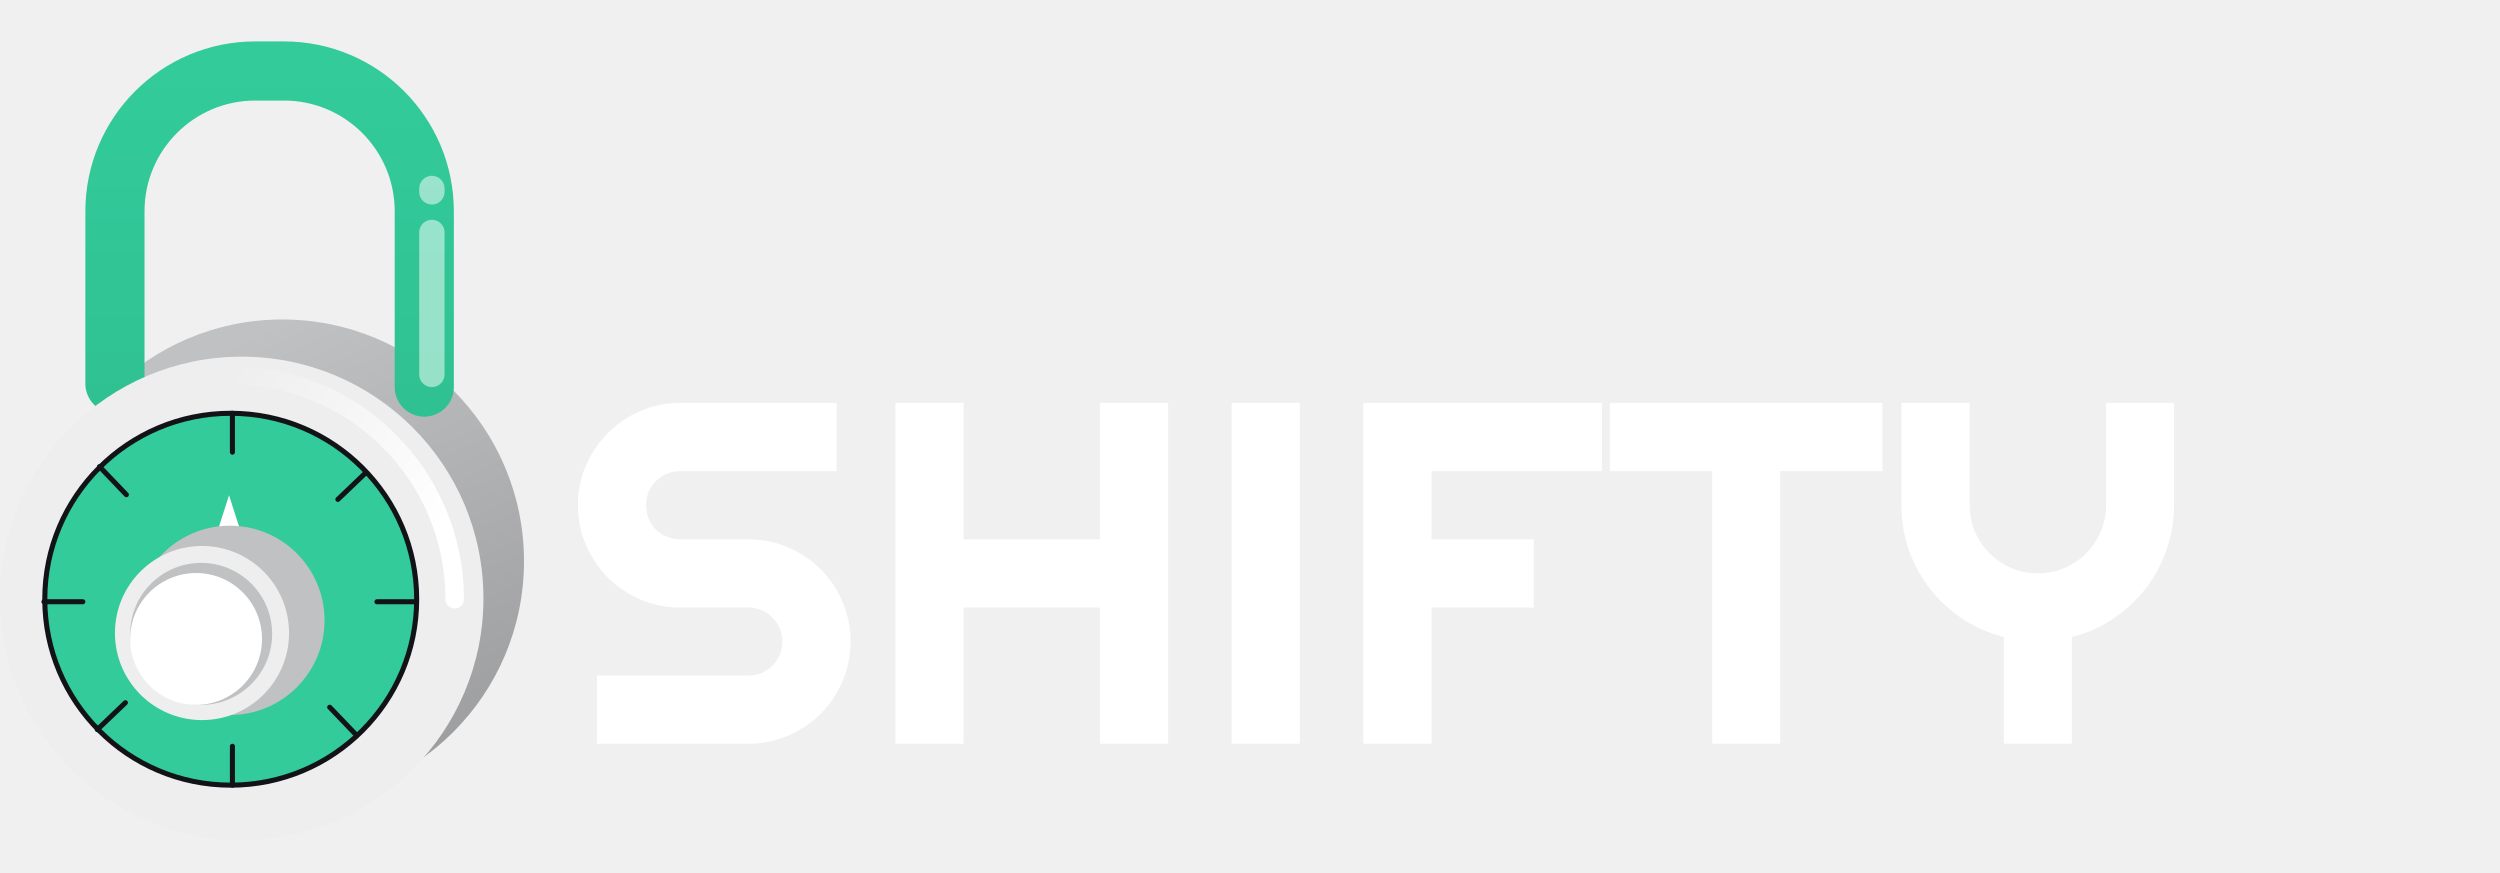
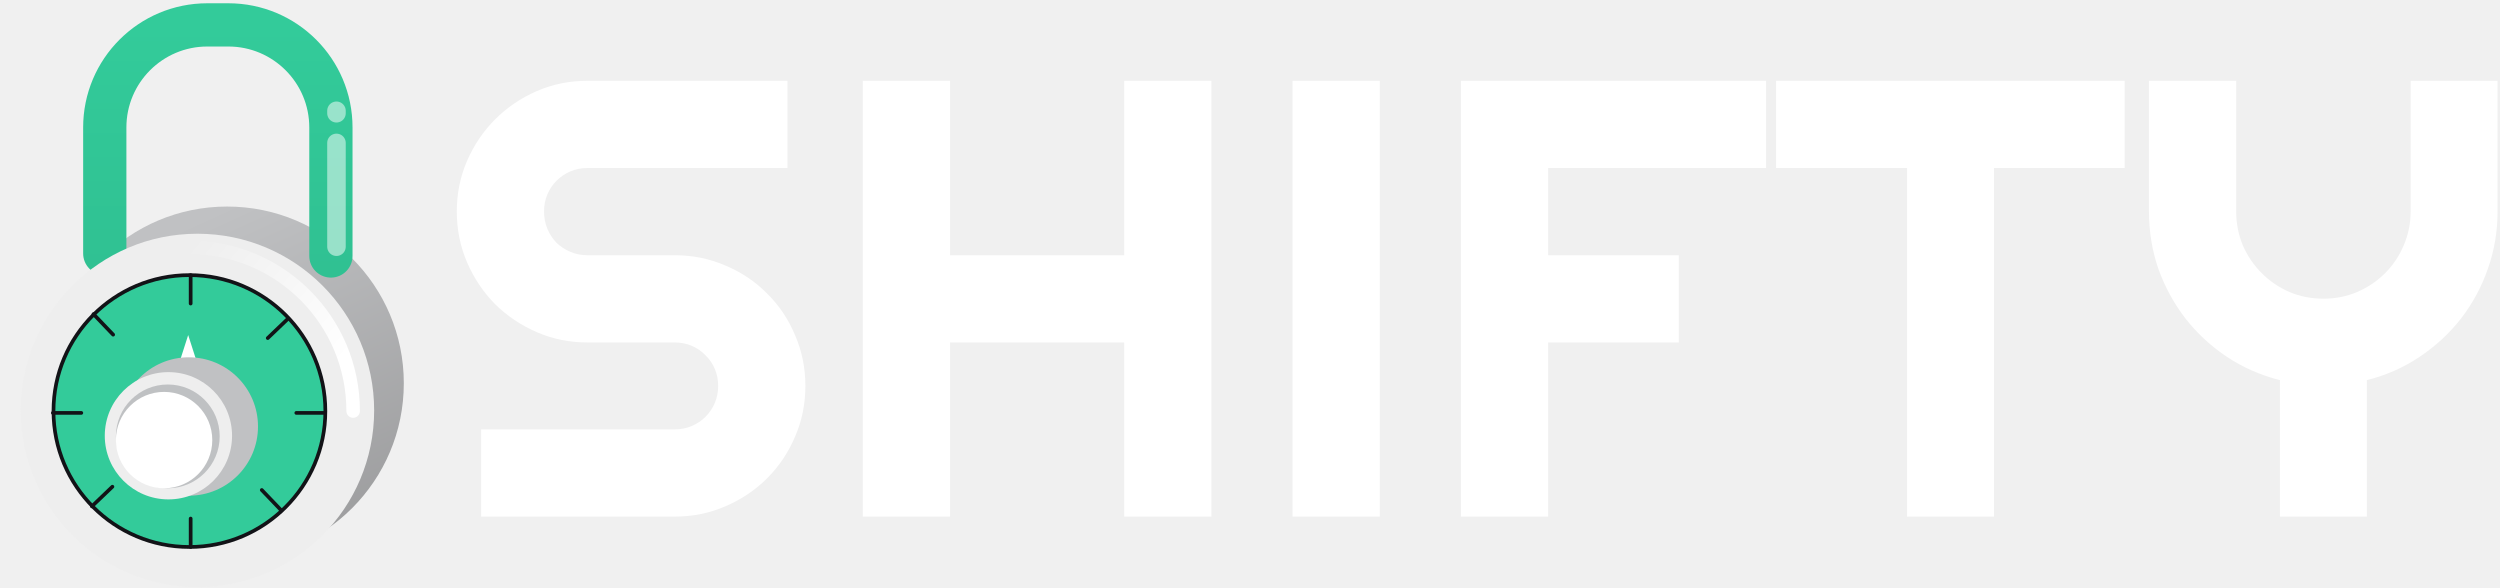
- <svg xmlns="http://www.w3.org/2000/svg" width="1479" height="516" viewBox="0 0 1479 516" fill="none">
-   <circle cx="167" cy="332" r="143" fill="url(#paint0_linear_261_149)" />
-   <path d="M251 229V125C251 79.16 213.84 42 168 42H151C105.16 42 68 79.16 68 125V227" stroke="url(#paint1_linear_261_149)" stroke-width="35" stroke-linecap="round" />
-   <circle cx="143" cy="354" r="143" fill="#EEEEEE" />
-   <circle cx="136.5" cy="354.5" r="110" fill="#33CB9A" stroke="#121317" stroke-width="3" />
-   <path d="M269 354.5C269 281.322 209.678 222 136.5 222" stroke="url(#paint2_linear_261_149)" stroke-width="10.95" stroke-linecap="round" />
-   <path d="M135.5 293L141.995 313.25H129.005L135.5 293Z" fill="white" />
-   <circle cx="136" cy="367" r="56" fill="#C0C1C3" />
-   <circle cx="119.5" cy="374.5" r="51.5" fill="#EEEEEE" />
-   <circle cx="119" cy="375" r="42" fill="#BFC1C3" />
-   <circle cx="116" cy="378" r="39" fill="white" />
-   <line x1="255.5" y1="137.5" x2="255.5" y2="221.5" stroke="white" stroke-opacity="0.5" stroke-width="15" stroke-linecap="round" />
-   <line x1="255.5" y1="113.5" x2="255.5" y2="111.5" stroke="white" stroke-opacity="0.5" stroke-width="15" stroke-linecap="round" />
-   <line x1="246" y1="356" x2="223" y2="356" stroke="#121317" stroke-width="3" stroke-linecap="round" />
-   <line x1="49" y1="356" x2="26" y2="356" stroke="#121317" stroke-width="3" stroke-linecap="round" />
-   <line x1="137.5" y1="244.5" x2="137.5" y2="267.5" stroke="#121317" stroke-width="3" stroke-linecap="round" />
-   <line x1="137.5" y1="441.5" x2="137.5" y2="464.5" stroke="#121317" stroke-width="3" stroke-linecap="round" />
-   <line x1="216.516" y1="279.537" x2="199.898" y2="295.438" stroke="#121317" stroke-width="3" stroke-linecap="round" />
-   <line x1="74.176" y1="415.73" x2="57.558" y2="431.63" stroke="#121317" stroke-width="3" stroke-linecap="round" />
-   <line x1="210.963" y1="435.016" x2="195.062" y2="418.398" stroke="#121317" stroke-width="3" stroke-linecap="round" />
-   <line x1="74.77" y1="292.676" x2="58.87" y2="276.058" stroke="#121317" stroke-width="3" stroke-linecap="round" />
-   <path d="M341.891 298.812C341.891 290.469 343.484 282.641 346.672 275.328C349.859 268.016 354.172 261.641 359.609 256.203C365.141 250.672 371.562 246.312 378.875 243.125C386.188 239.938 394.016 238.344 402.359 238.344H494.891V278.703H402.359C399.547 278.703 396.922 279.219 394.484 280.25C392.047 281.281 389.891 282.734 388.016 284.609C386.234 286.391 384.828 288.5 383.797 290.938C382.766 293.375 382.25 296 382.25 298.812C382.25 301.625 382.766 304.297 383.797 306.828C384.828 309.266 386.234 311.422 388.016 313.297C389.891 315.078 392.047 316.484 394.484 317.516C396.922 318.547 399.547 319.062 402.359 319.062H442.719C451.062 319.062 458.891 320.656 466.203 323.844C473.609 326.938 480.031 331.25 485.469 336.781C491 342.219 495.312 348.641 498.406 356.047C501.594 363.359 503.188 371.188 503.188 379.531C503.188 387.875 501.594 395.703 498.406 403.016C495.312 410.328 491 416.75 485.469 422.281C480.031 427.719 473.609 432.031 466.203 435.219C458.891 438.406 451.062 440 442.719 440H353.141V399.641H442.719C445.531 399.641 448.156 399.125 450.594 398.094C453.031 397.062 455.141 395.656 456.922 393.875C458.797 392 460.25 389.844 461.281 387.406C462.312 384.969 462.828 382.344 462.828 379.531C462.828 376.719 462.312 374.094 461.281 371.656C460.25 369.219 458.797 367.109 456.922 365.328C455.141 363.453 453.031 362 450.594 360.969C448.156 359.938 445.531 359.422 442.719 359.422H402.359C394.016 359.422 386.188 357.828 378.875 354.641C371.562 351.453 365.141 347.141 359.609 341.703C354.172 336.172 349.859 329.75 346.672 322.438C343.484 315.031 341.891 307.156 341.891 298.812ZM570.125 440H529.766V238.344H570.125V319.062H650.703V238.344H691.062V440H650.703V359.422H570.125V440ZM768.969 440H728.609V238.344H768.969V440ZM846.875 440H806.516V238.344H947.703V278.703H846.875V319.062H907.344V359.422H846.875V440ZM1053.17 440H1012.95V278.703H952.344V238.344H1113.64V278.703H1053.17V440ZM1225.72 440H1185.5V376.859C1176.59 374.609 1168.39 371 1160.89 366.031C1153.48 361.062 1147.11 355.156 1141.77 348.312C1136.42 341.375 1132.25 333.734 1129.25 325.391C1126.34 316.953 1124.89 308.094 1124.89 298.812V238.344H1165.25V298.812C1165.25 304.344 1166.28 309.594 1168.34 314.562C1170.5 319.438 1173.41 323.703 1177.06 327.359C1180.72 331.016 1184.98 333.922 1189.86 336.078C1194.83 338.141 1200.08 339.172 1205.61 339.172C1211.14 339.172 1216.34 338.141 1221.22 336.078C1226.19 333.922 1230.5 331.016 1234.16 327.359C1237.81 323.703 1240.67 319.438 1242.73 314.562C1244.89 309.594 1245.97 304.344 1245.97 298.812V238.344H1286.19V298.812C1286.19 308.094 1284.69 316.953 1281.69 325.391C1278.78 333.734 1274.66 341.375 1269.31 348.312C1263.97 355.156 1257.59 361.062 1250.19 366.031C1242.78 371 1234.62 374.609 1225.72 376.859V440Z" fill="white" />
+ <svg xmlns="http://www.w3.org/2000/svg" width="1205" height="283" viewBox="0 0 1205 283" fill="none">
+   <g clip-path="url(#clip0_2_28)">
+     <path d="M220.178 101.93C220.178 93.238 221.838 85.084 225.158 77.467C228.479 69.85 232.971 63.209 238.635 57.545C244.396 51.783 251.086 47.242 258.703 43.922C266.32 40.602 274.475 38.941 283.166 38.941H379.553V80.982H283.166C280.236 80.982 277.502 81.519 274.963 82.594C272.424 83.668 270.178 85.182 268.225 87.135C266.369 88.99 264.904 91.188 263.83 93.727C262.756 96.266 262.219 99 262.219 101.93C262.219 104.859 262.756 107.643 263.83 110.279C264.904 112.818 266.369 115.064 268.225 117.018C270.178 118.873 272.424 120.338 274.963 121.412C277.502 122.486 280.236 123.023 283.166 123.023H325.207C333.898 123.023 342.053 124.684 349.67 128.004C357.385 131.227 364.074 135.719 369.738 141.48C375.5 147.145 379.992 153.834 383.215 161.549C386.535 169.166 388.195 177.32 388.195 186.012C388.195 194.703 386.535 202.857 383.215 210.475C379.992 218.092 375.5 224.781 369.738 230.543C364.074 236.207 357.385 240.699 349.67 244.02C342.053 247.34 333.898 249 325.207 249H231.896V206.959H325.207C328.137 206.959 330.871 206.422 333.41 205.348C335.949 204.273 338.146 202.809 340.002 200.953C341.955 199 343.469 196.754 344.543 194.215C345.617 191.676 346.154 188.941 346.154 186.012C346.154 183.082 345.617 180.348 344.543 177.809C343.469 175.27 341.955 173.072 340.002 171.217C338.146 169.264 335.949 167.75 333.41 166.676C330.871 165.602 328.137 165.064 325.207 165.064H283.166C274.475 165.064 266.32 163.404 258.703 160.084C251.086 156.764 244.396 152.271 238.635 146.607C232.971 140.846 228.479 134.156 225.158 126.539C221.838 118.824 220.178 110.621 220.178 101.93ZM457.922 249H415.881V38.941H457.922V123.023H541.857V38.941H583.898V249H541.857V165.064H457.922V249ZM665.051 249H623.01V38.941H665.051V249ZM746.203 249H704.162V38.941H851.232V80.982H746.203V123.023H809.191V165.064H746.203V249ZM961.096 249H919.201V80.982H856.066V38.941H1024.08V80.982H961.096V249ZM1140.83 249H1098.94V183.229C1089.66 180.885 1081.12 177.125 1073.3 171.949C1065.59 166.773 1058.95 160.621 1053.38 153.492C1047.81 146.266 1043.47 138.307 1040.34 129.615C1037.32 120.826 1035.8 111.598 1035.8 101.93V38.941H1077.84V101.93C1077.84 107.691 1078.92 113.16 1081.07 118.336C1083.31 123.414 1086.34 127.857 1090.15 131.666C1093.96 135.475 1098.4 138.502 1103.48 140.748C1108.65 142.896 1114.12 143.971 1119.88 143.971C1125.65 143.971 1131.07 142.896 1136.14 140.748C1141.32 138.502 1145.81 135.475 1149.62 131.666C1153.43 127.857 1156.41 123.414 1158.56 118.336C1160.8 113.16 1161.93 107.691 1161.93 101.93V38.941H1203.82V101.93C1203.82 111.598 1202.26 120.826 1199.13 129.615C1196.11 138.307 1191.81 146.266 1186.24 153.492C1180.68 160.621 1174.04 166.773 1166.32 171.949C1158.61 177.125 1150.11 180.885 1140.83 183.229V249Z" fill="white" />
+     <circle cx="109.466" cy="184.725" r="85.171" fill="url(#paint0_linear_2_28)" />
+     <path d="M159.497 123.378V61.435C159.497 34.133 137.364 12 110.061 12H99.936C72.634 12 50.501 34.133 50.501 61.435V122.187" stroke="url(#paint1_linear_2_28)" stroke-width="20.846" stroke-linecap="round" />
+     <circle cx="95.171" cy="197.829" r="85.171" fill="#EEEEEE" />
+     <circle cx="91.3" cy="198.126" r="65.516" fill="#33CB9A" stroke="#121317" stroke-width="1.787" />
+     <path d="M170.217 198.126C170.217 154.541 134.885 119.209 91.3 119.209" stroke="url(#paint2_linear_2_28)" stroke-width="6.522" stroke-linecap="round" />
+     <path d="M90.704 161.497L94.573 173.558H86.836L90.704 161.497Z" fill="white" />
+     <circle cx="91.002" cy="205.571" r="33.354" fill="#C0C1C3" />
+     <circle cx="81.175" cy="210.038" r="30.674" fill="#EEEEEE" />
+     <circle cx="80.877" cy="210.336" r="25.015" fill="#BFC1C3" />
+     <circle cx="79.09" cy="212.123" r="23.229" fill="white" />
+     <line x1="162.177" y1="68.88" x2="162.177" y2="118.911" stroke="white" stroke-opacity="0.5" stroke-width="8.934" stroke-linecap="round" />
+     <line x1="162.177" y1="54.586" x2="162.177" y2="53.395" stroke="white" stroke-opacity="0.5" stroke-width="8.934" stroke-linecap="round" />
+     <line x1="156.518" y1="199.02" x2="142.82" y2="199.02" stroke="#121317" stroke-width="1.787" stroke-linecap="round" />
+     <line x1="39.185" y1="199.02" x2="25.486" y2="199.02" stroke="#121317" stroke-width="1.787" stroke-linecap="round" />
+     <line x1="91.896" y1="132.61" x2="91.896" y2="146.309" stroke="#121317" stroke-width="1.787" stroke-linecap="round" />
+     <line x1="91.896" y1="249.944" x2="91.896" y2="263.643" stroke="#121317" stroke-width="1.787" stroke-linecap="round" />
+     <line x1="138.958" y1="153.478" x2="129.06" y2="162.949" stroke="#121317" stroke-width="1.787" stroke-linecap="round" />
+     <line x1="54.18" y1="234.595" x2="44.282" y2="244.066" stroke="#121317" stroke-width="1.787" stroke-linecap="round" />
+     <line x1="135.651" y1="246.082" x2="126.18" y2="236.184" stroke="#121317" stroke-width="1.787" stroke-linecap="round" />
+     <line x1="54.534" y1="161.304" x2="45.063" y2="151.406" stroke="#121317" stroke-width="1.787" stroke-linecap="round" />
+   </g>
  <defs>
-     <linearGradient id="paint0_linear_261_149" x1="167" y1="189" x2="359" y2="609.5" gradientUnits="userSpaceOnUse">
+     <linearGradient id="paint0_linear_2_28" x1="109.466" y1="99.554" x2="223.822" y2="350.005" gradientUnits="userSpaceOnUse">
      <stop stop-color="#C0C1C3" />
      <stop offset="1" stop-color="#868687" />
    </linearGradient>
-     <linearGradient id="paint1_linear_261_149" x1="159.5" y1="42" x2="159.093" y2="627.09" gradientUnits="userSpaceOnUse">
+     <linearGradient id="paint1_linear_2_28" x1="104.999" y1="12" x2="104.756" y2="360.482" gradientUnits="userSpaceOnUse">
      <stop stop-color="#33CB9A" />
      <stop offset="1" stop-color="#29AD83" />
    </linearGradient>
-     <linearGradient id="paint2_linear_261_149" x1="136" y1="222" x2="253" y2="322" gradientUnits="userSpaceOnUse">
+     <linearGradient id="paint2_linear_2_28" x1="91.002" y1="119.209" x2="160.688" y2="178.769" gradientUnits="userSpaceOnUse">
      <stop stop-color="white" stop-opacity="0" />
      <stop offset="1" stop-color="white" />
    </linearGradient>
+     <clipPath id="clip0_2_28">
+       <rect width="1205" height="283" fill="white" />
+     </clipPath>
  </defs>
</svg>
